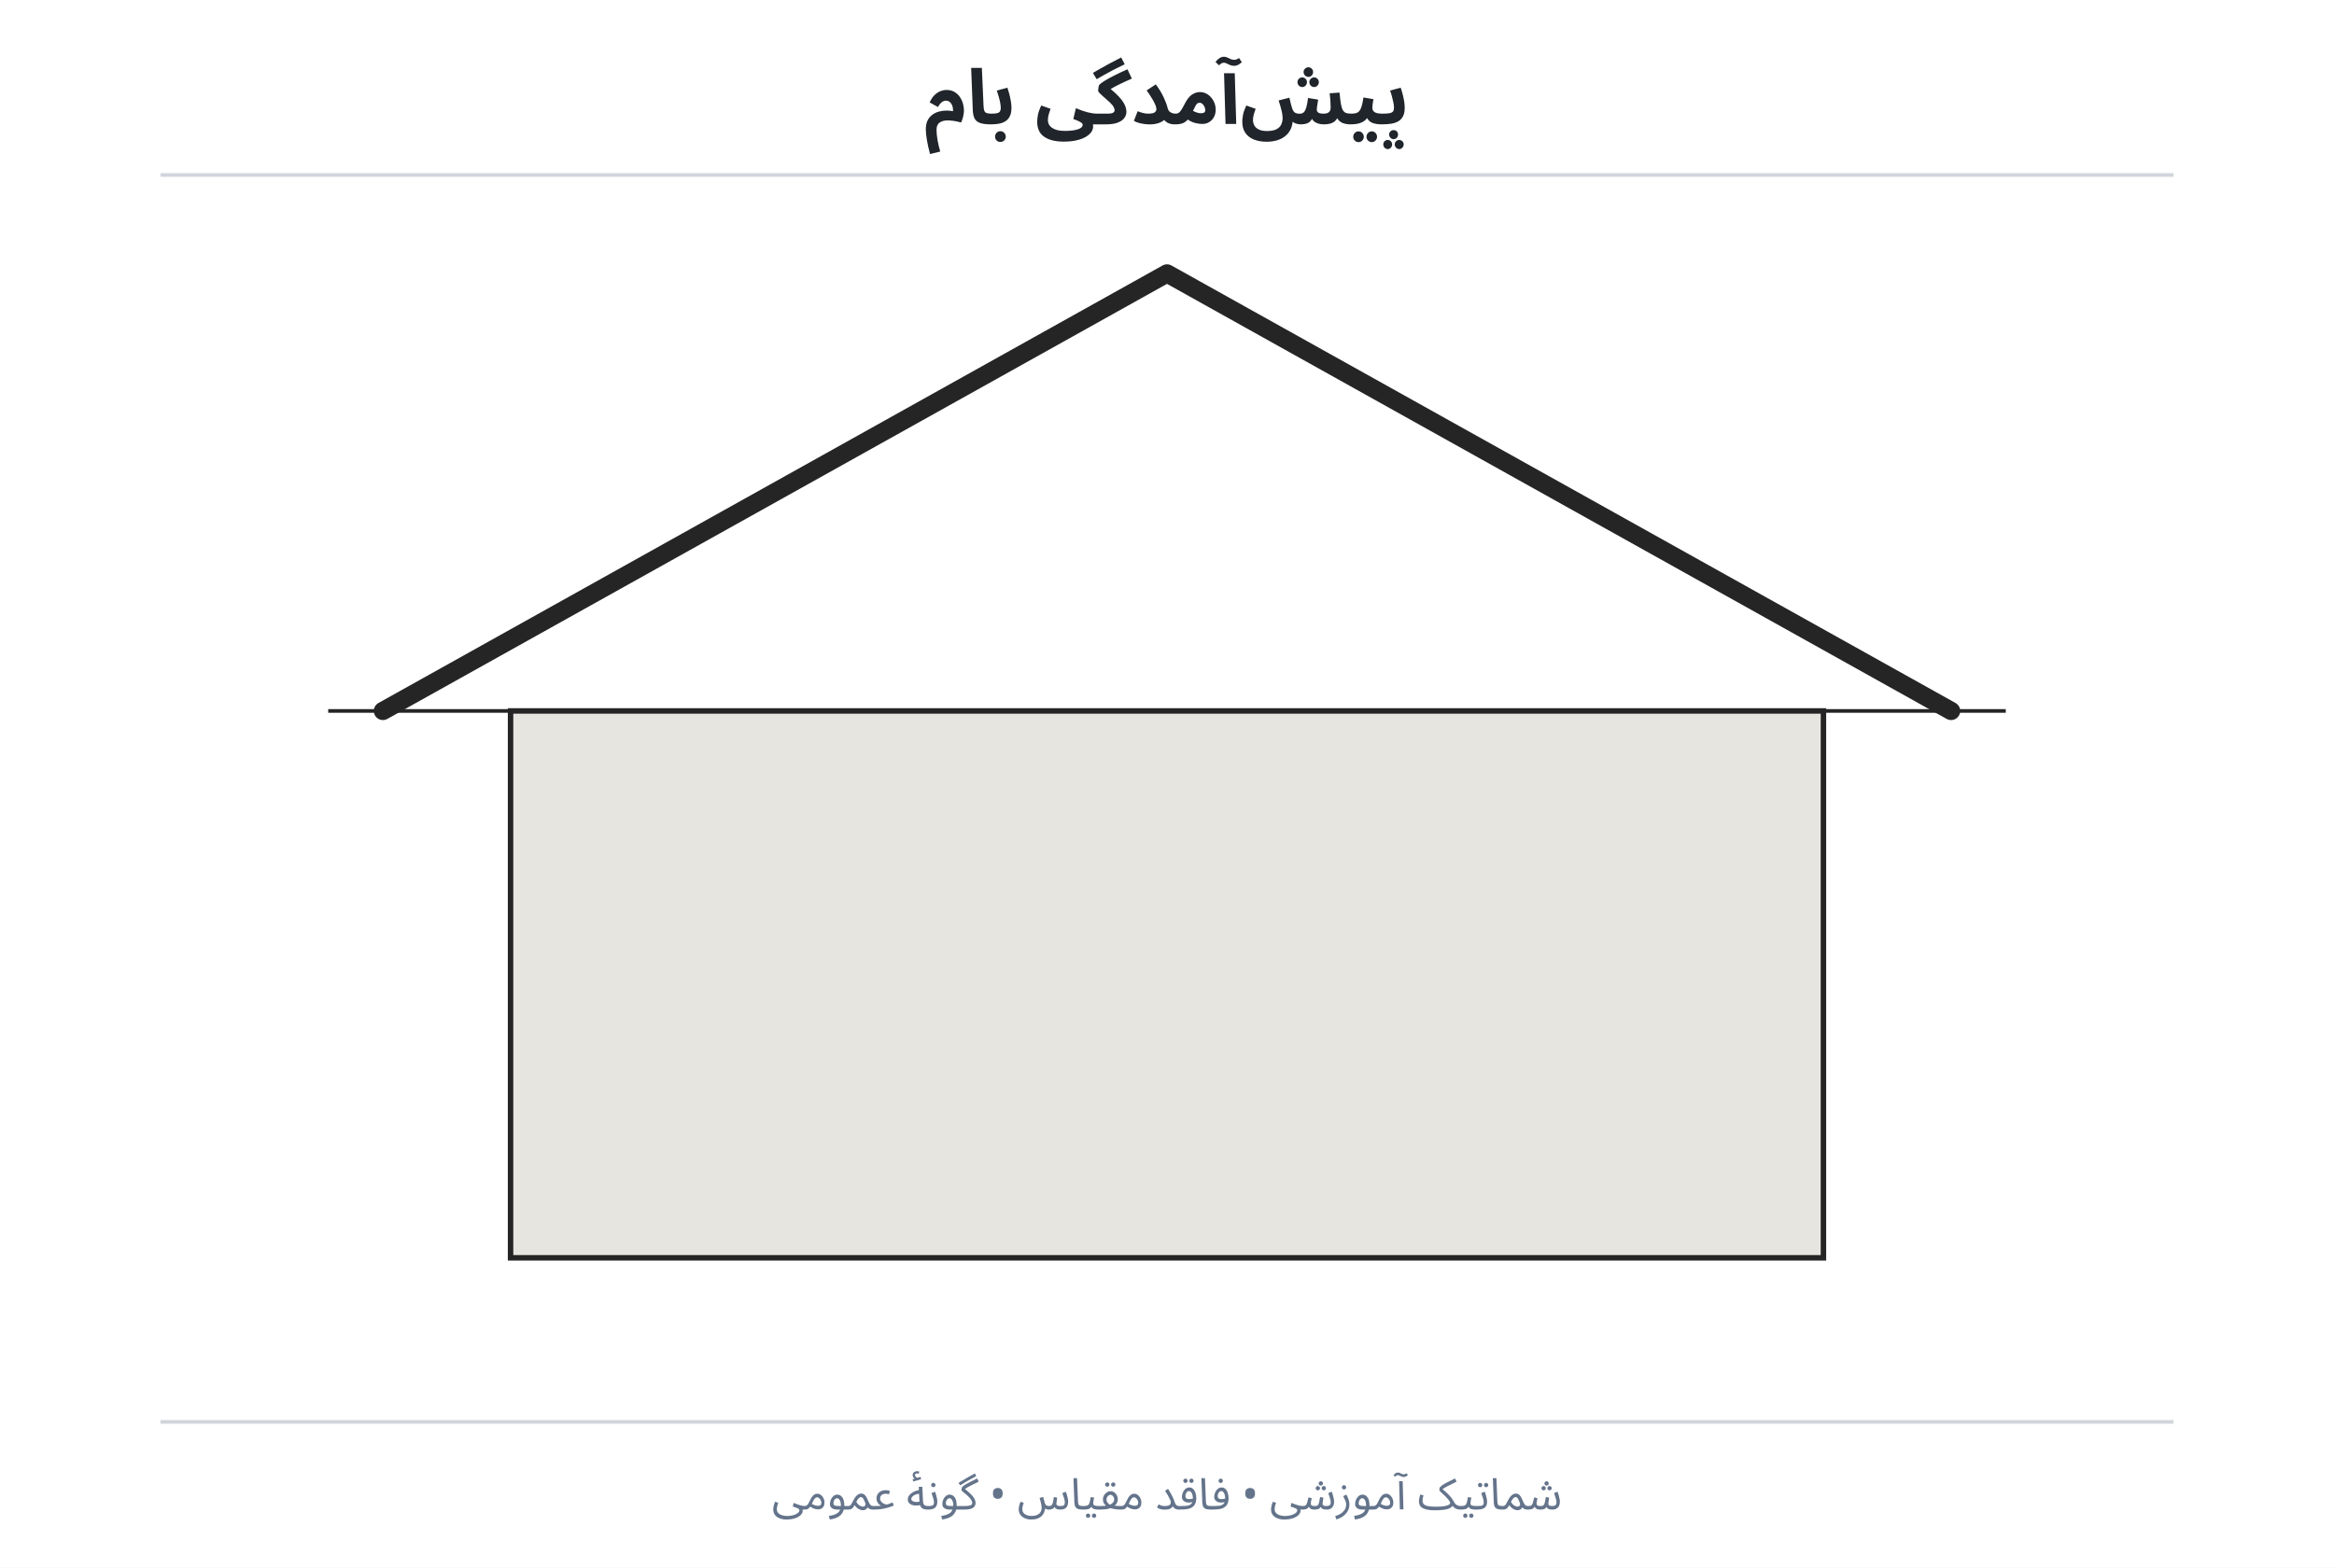
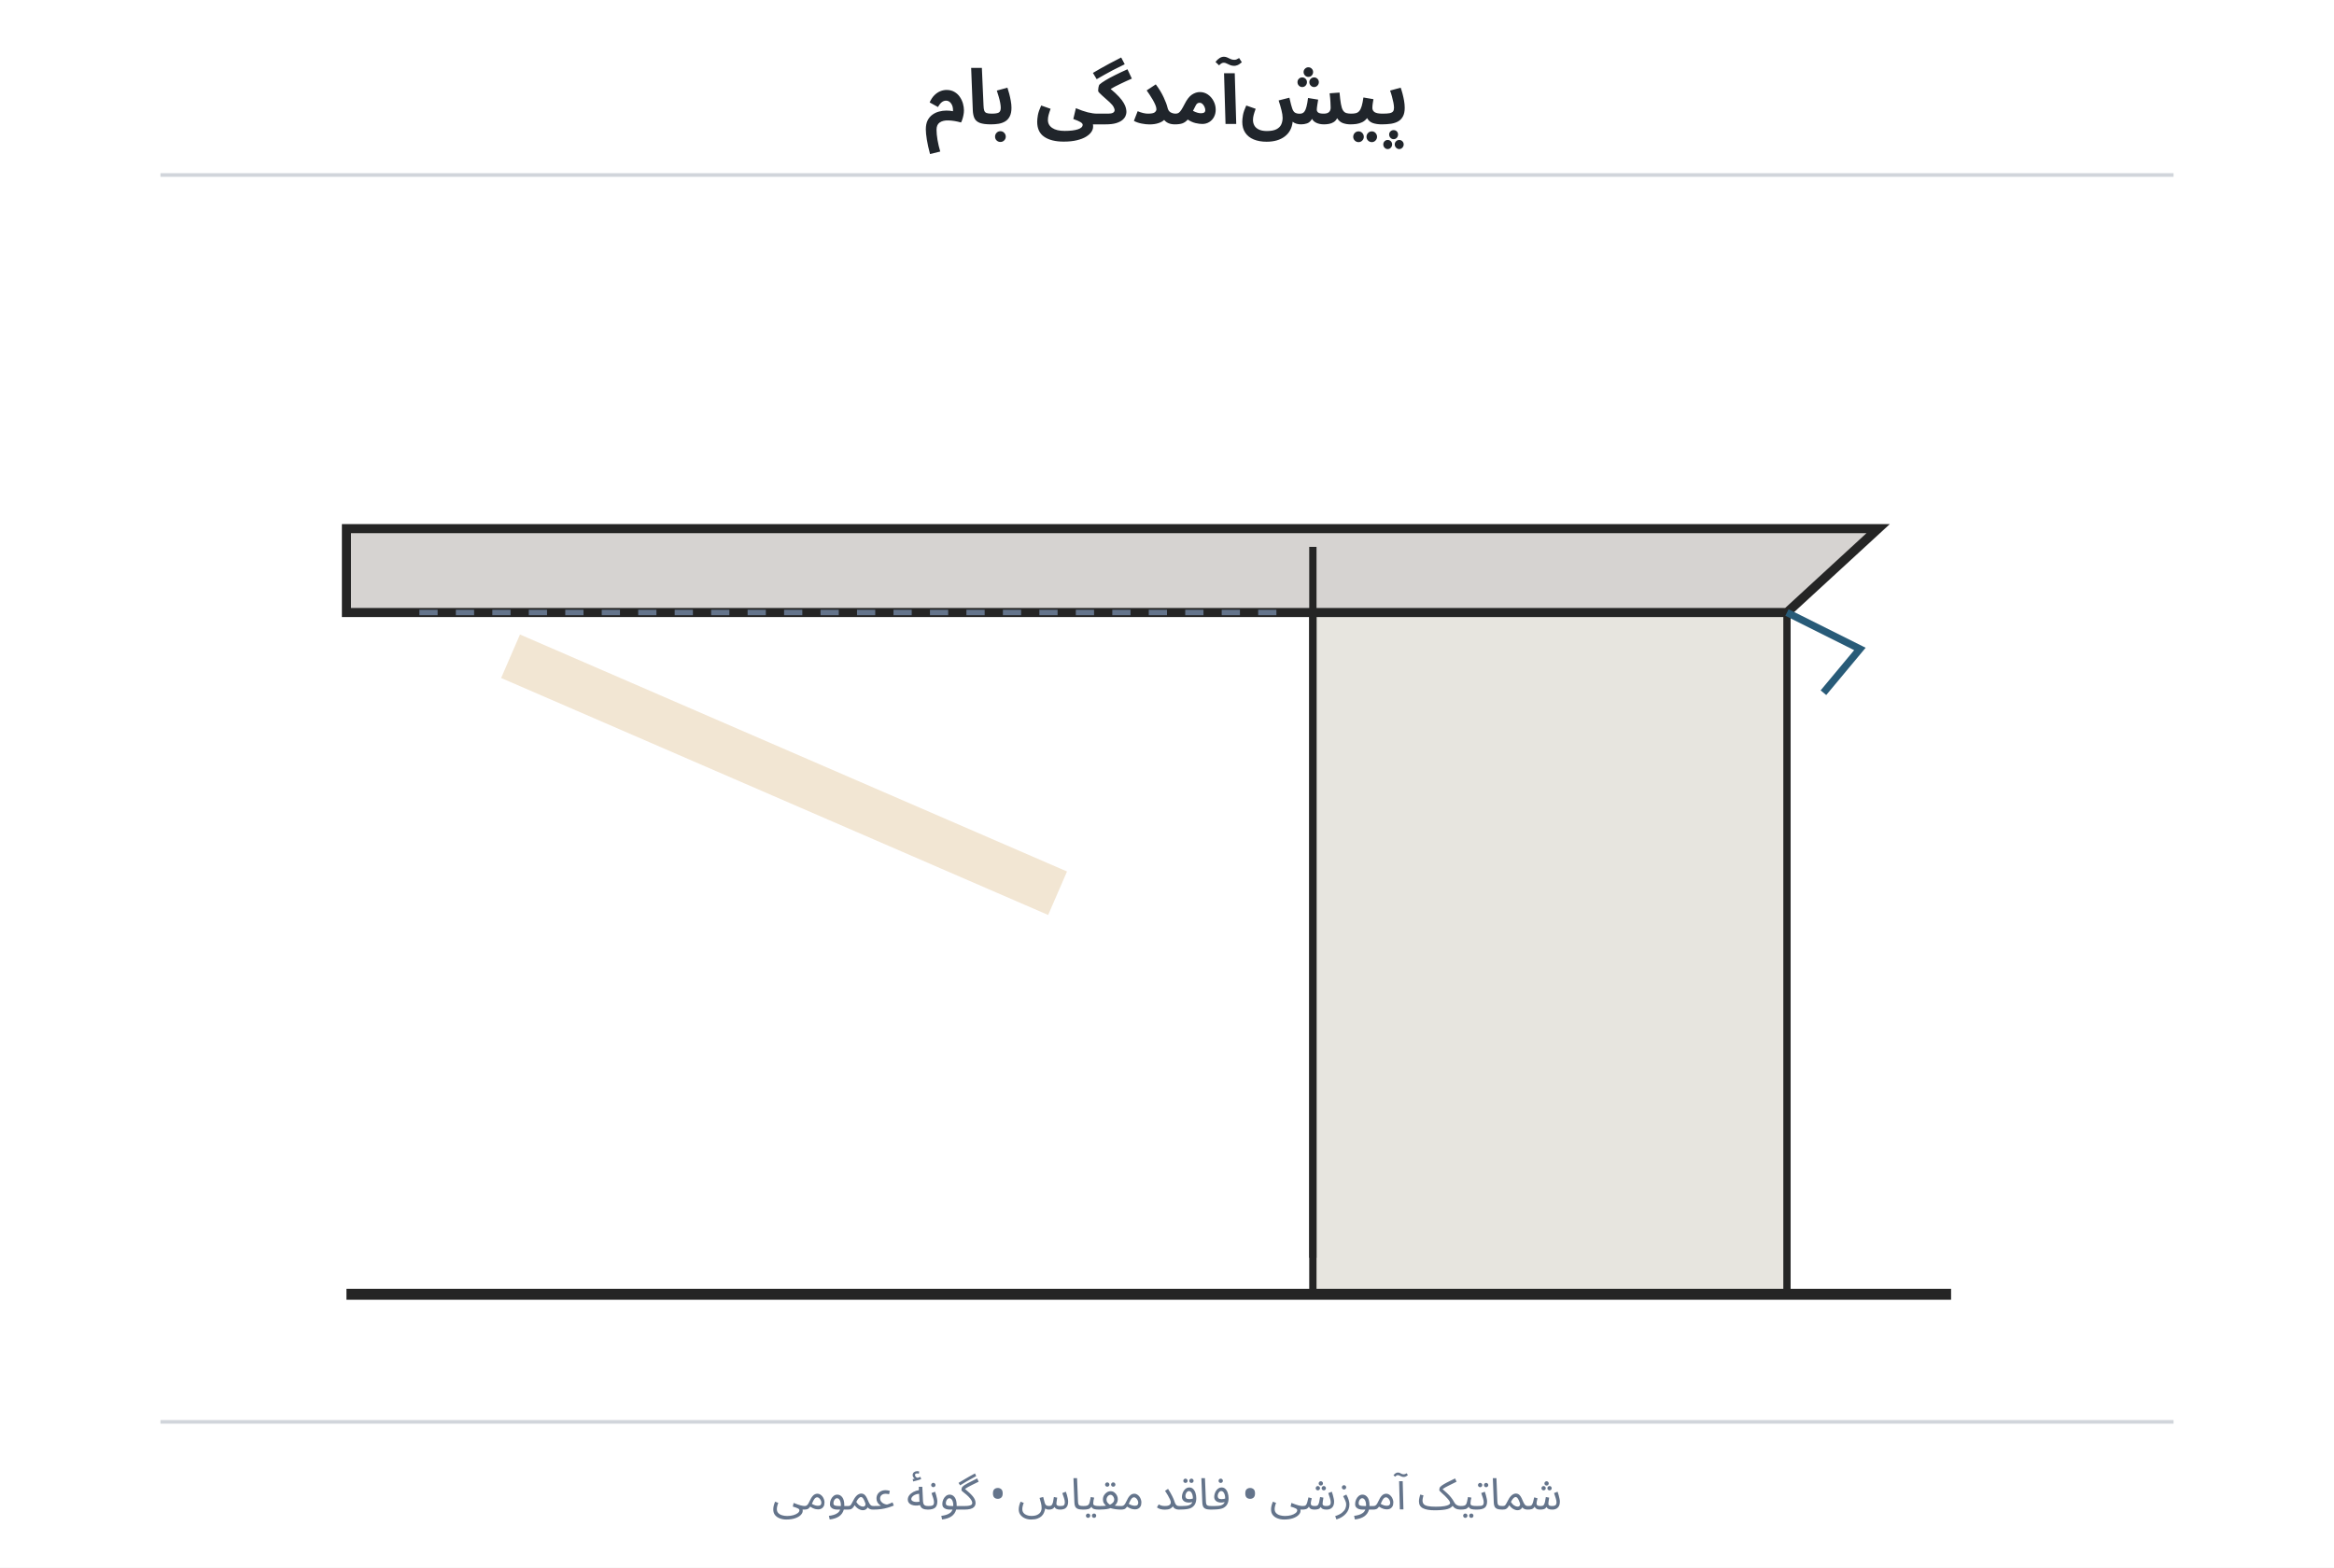
- <svg xmlns="http://www.w3.org/2000/svg" width="640" height="430" viewBox="0 0 640 430" role="img" aria-labelledby="ttl dsc">
-   <defs>
-     <pattern id="hatch" width="8" height="8" patternUnits="userSpaceOnUse">
-       <path d="M0 8 L8 0" stroke="#9ca3af" stroke-width=".8" />
-     </pattern>
-   </defs>
+ <svg xmlns="http://www.w3.org/2000/svg" width="640" height="430" viewBox="0 0 640 430" role="img" aria-labelledby="title desc">
  <rect width="640" height="430" fill="#fff" />
  <text x="320" y="34" text-anchor="middle" direction="rtl" font-family="Vazirmatn, Noto Sans Arabic, sans-serif" font-size="21" font-weight="600" fill="#20252b">پیش‌آمدگی بام</text>
  <line x1="44" y1="48" x2="596" y2="48" stroke="#d1d5db" />
-   <path d="M105 195 L320 75 L535 195" fill="none" stroke="#252525" stroke-width="5" stroke-linejoin="round" stroke-linecap="round" />
-   <rect x="140" y="195" width="360" height="150" rx="0" fill="#e7e5df" stroke="#252525" stroke-width="1.5" />
-   <line x1="90" y1="195" x2="550" y2="195" stroke="#252525" stroke-width="1" />
+   <rect x="360" y="150" width="130" height="205" fill="#e7e5df" stroke="#252525" stroke-width="2" />
+   <path d="M95 145 H515 L490 168 H95 Z" fill="#d6d3d1" stroke="#252525" stroke-width="2.5" />
+   <path d="M115 168 H355" stroke="#64748b" stroke-width="1.5" stroke-dasharray="5 5" />
+   <line x1="360" y1="150" x2="360" y2="345" stroke="#252525" stroke-width="2" />
+   <path d="M490 168 L510 178 L500 190" fill="none" stroke="#285b78" stroke-width="2" />
+   <line x1="95" y1="355" x2="535" y2="355" stroke="#252525" stroke-width="3" />
+   <path d="M140 180 L290 245" stroke="#c58c35" stroke-width="13" opacity=".22" />
  <line x1="44" y1="390" x2="596" y2="390" stroke="#d1d5db" />
  <text x="320" y="414" text-anchor="middle" direction="rtl" font-family="Vazirmatn, Noto Sans Arabic, sans-serif" font-size="12" fill="#64748b">شماتیک آموزشی • فاقد مقیاس • گونهٔ عمومی</text>
</svg>
